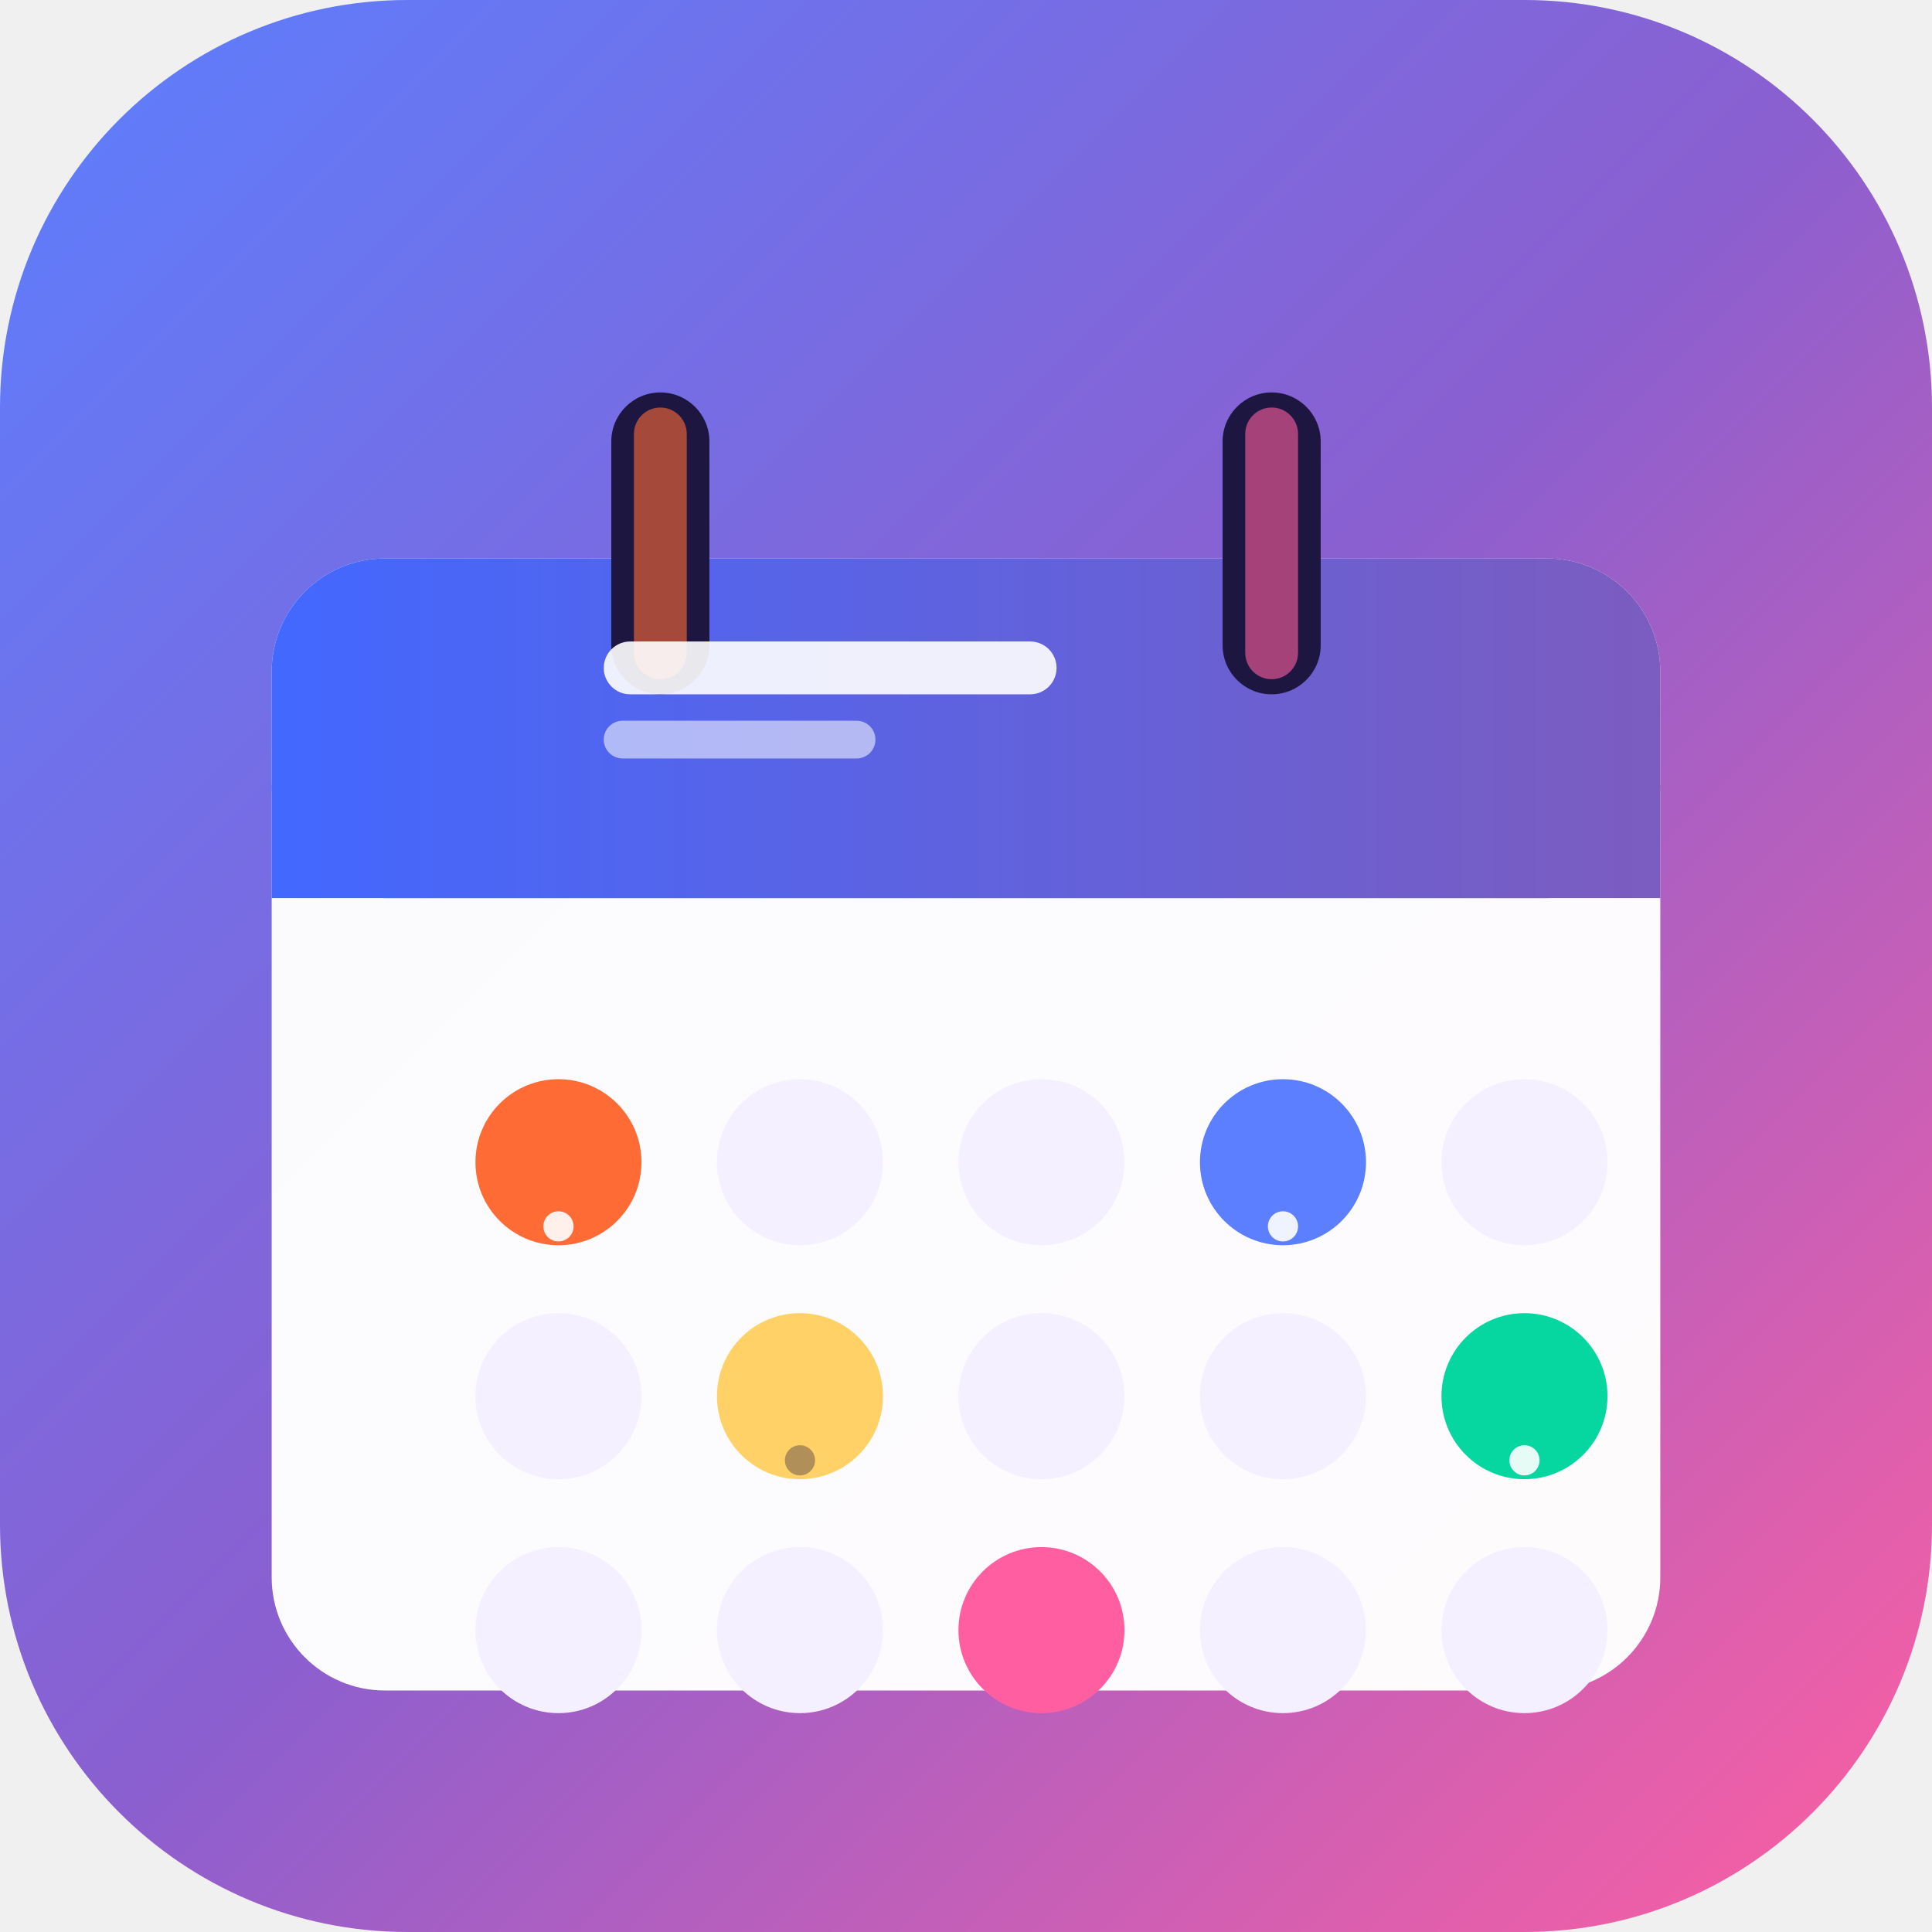
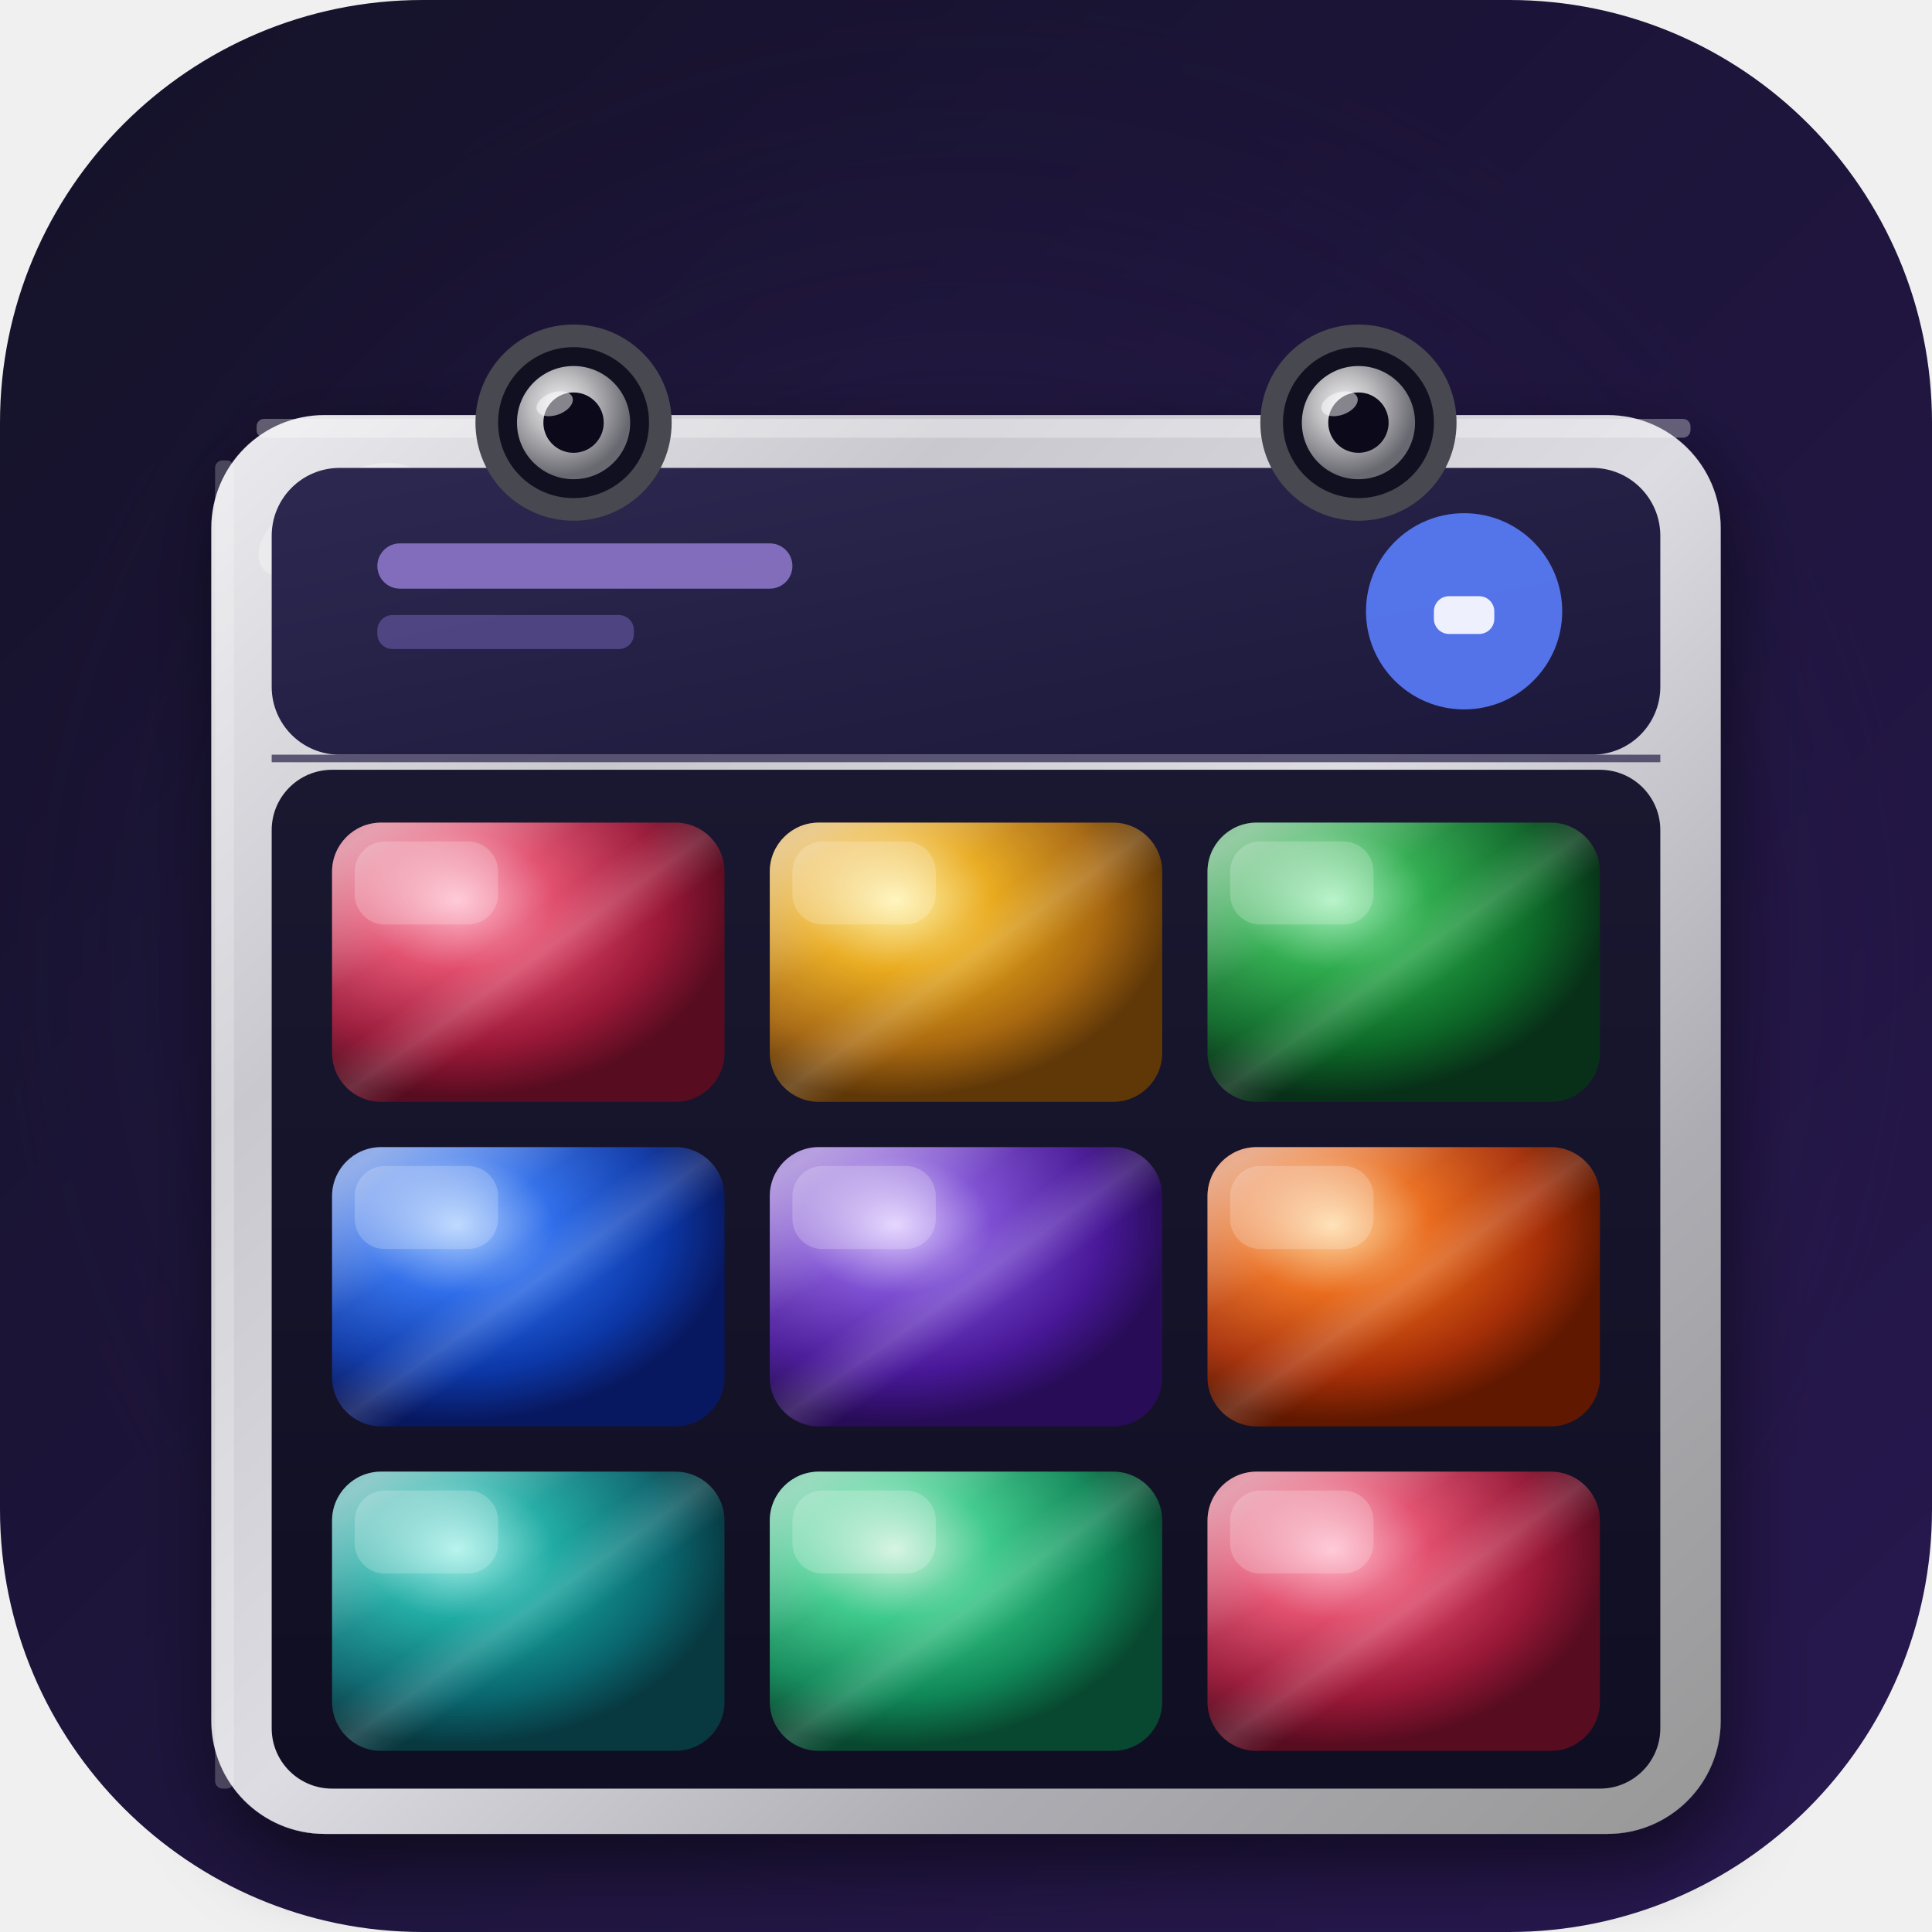
<svg xmlns="http://www.w3.org/2000/svg" viewBox="0 0 512 512">
  <defs>
-     <linearGradient id="bg" x1="0%" y1="0%" x2="100%" y2="100%">
-       <stop offset="0%" stop-color="#5B7FFF" />
-       <stop offset="50%" stop-color="#8B5FCF" />
-       <stop offset="100%" stop-color="#FF5FA0" />
+     <linearGradient id="bgGrad" x1="0%" y1="0%" x2="100%" y2="100%">
+       <stop offset="0%" stop-color="#141228" />
+       <stop offset="100%" stop-color="#281850" />
    </linearGradient>
-     <linearGradient id="headerGrad" x1="0%" y1="0%" x2="100%" y2="0%">
-       <stop offset="0%" stop-color="#4268FF" />
-       <stop offset="100%" stop-color="#7C5CBF" />
+     <radialGradient id="bgGlow" cx="50%" cy="50%" r="50%">
+       <stop offset="0%" stop-color="#503880" stop-opacity="0.45" />
+       <stop offset="100%" stop-color="#281850" stop-opacity="0" />
+     </radialGradient>
+     <linearGradient id="chrome" x1="0%" y1="0%" x2="100%" y2="100%">
+       <stop offset="0%" stop-color="#EBEBEF" />
+       <stop offset="25%" stop-color="#C8C8CE" />
+       <stop offset="50%" stop-color="#DCDCE2" />
+       <stop offset="75%" stop-color="#ACACB2" />
+       <stop offset="100%" stop-color="#989898" />
    </linearGradient>
+     <radialGradient id="ringGrad" cx="38%" cy="35%" r="62%">
+       <stop offset="0%" stop-color="#F2F2F6" />
+       <stop offset="45%" stop-color="#BBBBBE" />
+       <stop offset="100%" stop-color="#686870" />
+     </radialGradient>
+     <linearGradient id="headerBg" x1="0%" y1="0%" x2="100%" y2="100%">
+       <stop offset="0%" stop-color="#2C2850" />
+       <stop offset="100%" stop-color="#1C183A" />
+     </linearGradient>
+     <linearGradient id="gridBg" x1="0%" y1="0%" x2="0%" y2="100%">
+       <stop offset="0%" stop-color="#1A1830" />
+       <stop offset="100%" stop-color="#100E22" />
+     </linearGradient>
+     <radialGradient id="gRose" cx="32%" cy="28%" r="70%">
+       <stop offset="0%" stop-color="#FFB8CA" />
+       <stop offset="35%" stop-color="#E04868" />
+       <stop offset="75%" stop-color="#9A1838" />
+       <stop offset="100%" stop-color="#580C20" />
+     </radialGradient>
+     <radialGradient id="gGold" cx="32%" cy="28%" r="70%">
+       <stop offset="0%" stop-color="#FFF2A8" />
+       <stop offset="35%" stop-color="#E8A818" />
+       <stop offset="75%" stop-color="#A86810" />
+       <stop offset="100%" stop-color="#603808" />
+     </radialGradient>
+     <radialGradient id="gGreen" cx="32%" cy="28%" r="70%">
+       <stop offset="0%" stop-color="#A0F0B8" />
+       <stop offset="35%" stop-color="#28A848" />
+       <stop offset="75%" stop-color="#0D6828" />
+       <stop offset="100%" stop-color="#083018" />
+     </radialGradient>
+     <radialGradient id="gBlue" cx="32%" cy="28%" r="70%">
+       <stop offset="0%" stop-color="#A8CCFF" />
+       <stop offset="35%" stop-color="#2868E8" />
+       <stop offset="75%" stop-color="#0C38A8" />
+       <stop offset="100%" stop-color="#081860" />
+     </radialGradient>
+     <radialGradient id="gPurple" cx="32%" cy="28%" r="70%">
+       <stop offset="0%" stop-color="#DCC8FF" />
+       <stop offset="35%" stop-color="#7848D0" />
+       <stop offset="75%" stop-color="#481898" />
+       <stop offset="100%" stop-color="#280C58" />
+     </radialGradient>
+     <radialGradient id="gOrange" cx="32%" cy="28%" r="70%">
+       <stop offset="0%" stop-color="#FFD8A0" />
+       <stop offset="35%" stop-color="#E86818" />
+       <stop offset="75%" stop-color="#A83008" />
+       <stop offset="100%" stop-color="#601800" />
+     </radialGradient>
+     <radialGradient id="gAqua" cx="32%" cy="28%" r="70%">
+       <stop offset="0%" stop-color="#A0F0E8" />
+       <stop offset="35%" stop-color="#18A8A0" />
+       <stop offset="75%" stop-color="#0A6870" />
+       <stop offset="100%" stop-color="#083840" />
+     </radialGradient>
+     <radialGradient id="gTopaz" cx="32%" cy="28%" r="70%">
+       <stop offset="0%" stop-color="#C8F0D8" />
+       <stop offset="35%" stop-color="#38C888" />
+       <stop offset="75%" stop-color="#108858" />
+       <stop offset="100%" stop-color="#084830" />
+     </radialGradient>
+     <linearGradient id="shine" x1="8%" y1="5%" x2="52%" y2="52%">
+       <stop offset="0%" stop-color="white" stop-opacity="0.52" />
+       <stop offset="55%" stop-color="white" stop-opacity="0.06" />
+       <stop offset="100%" stop-color="white" stop-opacity="0" />
+     </linearGradient>
+     <linearGradient id="facet" x1="0%" y1="0%" x2="100%" y2="100%">
+       <stop offset="42%" stop-color="white" stop-opacity="0" />
+       <stop offset="50%" stop-color="white" stop-opacity="0.15" />
+       <stop offset="58%" stop-color="white" stop-opacity="0" />
+     </linearGradient>
+     <filter id="shadow" x="-8%" y="-6%" width="118%" height="120%">
+       <feDropShadow dx="2" dy="8" stdDeviation="10" flood-color="#000000" flood-opacity="0.55" />
+     </filter>
  </defs>
-   <rect width="512" height="512" rx="108" fill="url(#bg)" />
-   <rect x="72" y="148" width="368" height="300" rx="30" fill="white" opacity="0.97" />
-   <rect x="72" y="148" width="368" height="90" rx="30" fill="url(#headerGrad)" />
-   <rect x="72" y="208" width="368" height="30" fill="url(#headerGrad)" />
-   <rect x="162" y="104" width="26" height="80" rx="13" fill="#1D1640" />
-   <rect x="324" y="104" width="26" height="80" rx="13" fill="#1D1640" />
-   <rect x="168" y="108" width="14" height="72" rx="7" fill="#FF6B35" opacity="0.6" />
-   <rect x="330" y="108" width="14" height="72" rx="7" fill="#FF5FA0" opacity="0.6" />
-   <rect x="160" y="170" width="120" height="14" rx="7" fill="white" opacity="0.9" />
-   <rect x="160" y="191" width="72" height="10" rx="5" fill="white" opacity="0.55" />
-   <circle cx="148" cy="308" r="22" fill="#FF6B35" />
-   <circle cx="212" cy="308" r="22" fill="#F5F0FF" />
-   <circle cx="276" cy="308" r="22" fill="#F5F0FF" />
-   <circle cx="340" cy="308" r="22" fill="#5B7FFF" />
-   <circle cx="404" cy="308" r="22" fill="#F5F0FF" />
-   <circle cx="148" cy="370" r="22" fill="#F5F0FF" />
-   <circle cx="212" cy="370" r="22" fill="#FFD166" />
-   <circle cx="276" cy="370" r="22" fill="#F5F0FF" />
-   <circle cx="340" cy="370" r="22" fill="#F5F0FF" />
-   <circle cx="404" cy="370" r="22" fill="#06D6A0" />
-   <circle cx="148" cy="432" r="22" fill="#F5F0FF" />
-   <circle cx="212" cy="432" r="22" fill="#F5F0FF" />
-   <circle cx="276" cy="432" r="22" fill="#FF5FA0" />
-   <circle cx="340" cy="432" r="22" fill="#F5F0FF" />
-   <circle cx="404" cy="432" r="22" fill="#F5F0FF" />
-   <circle cx="148" cy="325" r="4" fill="white" opacity="0.9" />
-   <circle cx="340" cy="325" r="4" fill="white" opacity="0.9" />
-   <circle cx="212" cy="387" r="4" fill="#1D1640" opacity="0.35" />
-   <circle cx="404" cy="387" r="4" fill="white" opacity="0.9" />
+   <rect width="512" height="512" rx="112" fill="url(#bgGrad)" />
+   <rect width="512" height="512" rx="112" fill="url(#bgGlow)" />
+   <rect x="56" y="110" width="400" height="376" rx="30" fill="url(#chrome)" filter="url(#shadow)" />
+   <rect x="68" y="111" width="380" height="5" rx="2" fill="white" opacity="0.32" />
+   <rect x="57" y="122" width="5" height="352" rx="2" fill="white" opacity="0.22" />
+   <ellipse cx="90" cy="138" rx="24" ry="11" fill="white" opacity="0.30" transform="rotate(-30 90 138)" />
+   <rect x="72" y="124" width="368" height="76" rx="18" fill="url(#headerBg)" />
+   <rect x="100" y="144" width="110" height="12" rx="6" fill="#9880D8" opacity="0.80" />
+   <rect x="100" y="163" width="68" height="9" rx="4" fill="#7060B0" opacity="0.55" />
+   <circle cx="388" cy="162" r="26" fill="#5B7FFF" opacity="0.88" />
+   <rect x="380" y="158" width="16" height="10" rx="4" fill="white" opacity="0.9" />
+   <rect x="72" y="200" width="368" height="2" fill="#3A3458" opacity="0.8" />
+   <rect x="72" y="204" width="368" height="270" rx="16" fill="url(#gridBg)" />
+   <rect x="88" y="218" width="104" height="74" rx="13" fill="url(#gRose)" />
+   <rect x="88" y="218" width="104" height="74" rx="13" fill="url(#facet)" />
+   <rect x="88" y="218" width="104" height="74" rx="13" fill="url(#shine)" />
+   <rect x="94" y="223" width="38" height="22" rx="8" fill="white" opacity="0.20" />
+   <rect x="204" y="218" width="104" height="74" rx="13" fill="url(#gGold)" />
+   <rect x="204" y="218" width="104" height="74" rx="13" fill="url(#facet)" />
+   <rect x="204" y="218" width="104" height="74" rx="13" fill="url(#shine)" />
+   <rect x="210" y="223" width="38" height="22" rx="8" fill="white" opacity="0.20" />
+   <rect x="320" y="218" width="104" height="74" rx="13" fill="url(#gGreen)" />
+   <rect x="320" y="218" width="104" height="74" rx="13" fill="url(#facet)" />
+   <rect x="320" y="218" width="104" height="74" rx="13" fill="url(#shine)" />
+   <rect x="326" y="223" width="38" height="22" rx="8" fill="white" opacity="0.20" />
+   <rect x="88" y="304" width="104" height="74" rx="13" fill="url(#gBlue)" />
+   <rect x="88" y="304" width="104" height="74" rx="13" fill="url(#facet)" />
+   <rect x="88" y="304" width="104" height="74" rx="13" fill="url(#shine)" />
+   <rect x="94" y="309" width="38" height="22" rx="8" fill="white" opacity="0.20" />
+   <rect x="204" y="304" width="104" height="74" rx="13" fill="url(#gPurple)" />
+   <rect x="204" y="304" width="104" height="74" rx="13" fill="url(#facet)" />
+   <rect x="204" y="304" width="104" height="74" rx="13" fill="url(#shine)" />
+   <rect x="210" y="309" width="38" height="22" rx="8" fill="white" opacity="0.20" />
+   <rect x="320" y="304" width="104" height="74" rx="13" fill="url(#gOrange)" />
+   <rect x="320" y="304" width="104" height="74" rx="13" fill="url(#facet)" />
+   <rect x="320" y="304" width="104" height="74" rx="13" fill="url(#shine)" />
+   <rect x="326" y="309" width="38" height="22" rx="8" fill="white" opacity="0.20" />
+   <rect x="88" y="390" width="104" height="74" rx="13" fill="url(#gAqua)" />
+   <rect x="88" y="390" width="104" height="74" rx="13" fill="url(#facet)" />
+   <rect x="88" y="390" width="104" height="74" rx="13" fill="url(#shine)" />
+   <rect x="94" y="395" width="38" height="22" rx="8" fill="white" opacity="0.20" />
+   <rect x="204" y="390" width="104" height="74" rx="13" fill="url(#gTopaz)" />
+   <rect x="204" y="390" width="104" height="74" rx="13" fill="url(#facet)" />
+   <rect x="204" y="390" width="104" height="74" rx="13" fill="url(#shine)" />
+   <rect x="210" y="395" width="38" height="22" rx="8" fill="white" opacity="0.20" />
+   <rect x="320" y="390" width="104" height="74" rx="13" fill="url(#gRose)" />
+   <rect x="320" y="390" width="104" height="74" rx="13" fill="url(#facet)" />
+   <rect x="320" y="390" width="104" height="74" rx="13" fill="url(#shine)" />
+   <rect x="326" y="395" width="38" height="22" rx="8" fill="white" opacity="0.20" />
+   <circle cx="152" cy="112" r="26" fill="#484850" />
+   <circle cx="152" cy="112" r="20" fill="#101020" />
+   <circle cx="152" cy="112" r="15" fill="url(#ringGrad)" />
+   <circle cx="152" cy="112" r="8" fill="#0C0A1A" />
+   <ellipse cx="147" cy="107" rx="5" ry="3" fill="white" opacity="0.50" transform="rotate(-20 147 107)" />
+   <circle cx="360" cy="112" r="26" fill="#484850" />
+   <circle cx="360" cy="112" r="20" fill="#101020" />
+   <circle cx="360" cy="112" r="15" fill="url(#ringGrad)" />
+   <circle cx="360" cy="112" r="8" fill="#0C0A1A" />
+   <ellipse cx="355" cy="107" rx="5" ry="3" fill="white" opacity="0.50" transform="rotate(-20 355 107)" />
</svg>
